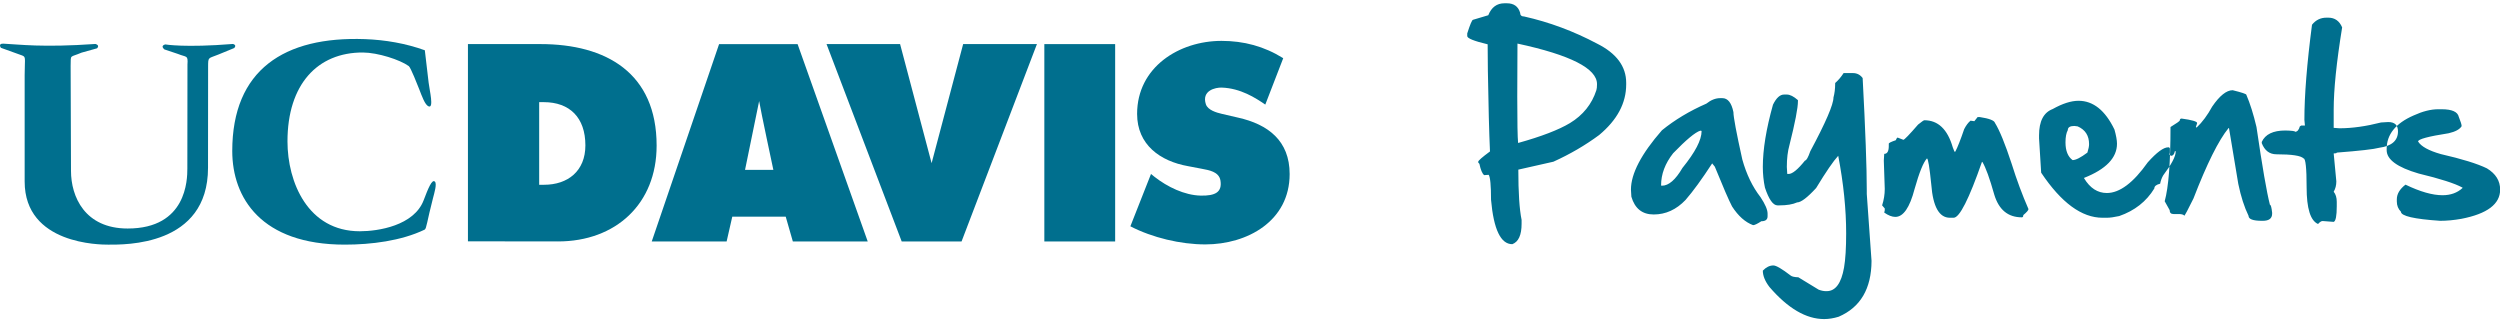
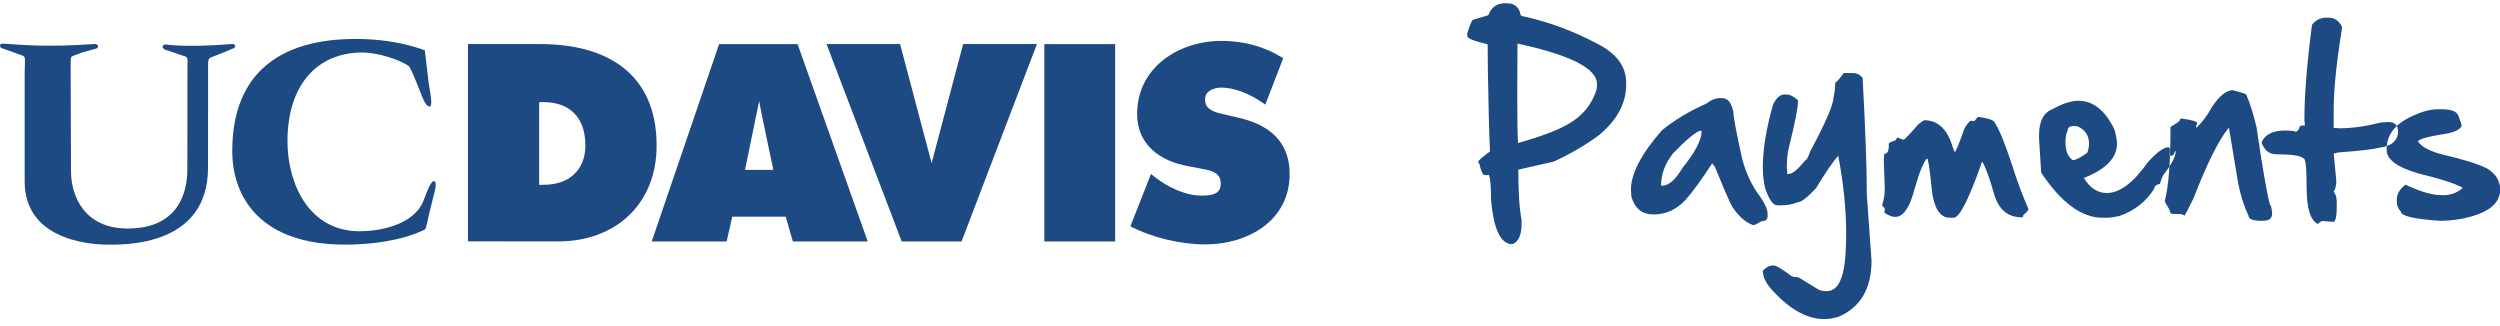
<svg xmlns="http://www.w3.org/2000/svg" viewBox="0 0 246 32" version="1.1">
  <defs />
  <g id="Page-1" stroke="none" stroke-width="1" fill="none" fill-rule="evenodd">
-     <g id="logocolor" transform="translate(-100, -41)" fill="#006F8E">
+     <g id="logocolor" transform="translate(-100, -41)" fill="#1D4A83">
      <g id="header" transform="translate(100, 29)">
        <g id="logo" transform="translate(0, 11.656)">
          <g id="logocolor">
            <path d="M74.7,10.288 L74.7,10.288 C74.829,11.116 76.098,17.058 76.098,17.058 L73.312,17.058 L74.7,10.288 Z M64.132,24.104 L71.5,24.104 L72.056,21.664 L77.315,21.664 L78.016,24.104 L85.384,24.104 L78.483,4.684 L70.759,4.684 L64.132,24.104 Z" id="Shape" fill-rule="nonzero" />
            <path d="M46.045,4.682 L53.182,4.682 C59.663,4.682 64.612,7.535 64.612,14.671 C64.612,20.421 60.576,24.101 54.91,24.101 L46.045,24.09 L46.045,4.682 Z M53.055,18.526 L53.532,18.526 C55.871,18.526 57.602,17.182 57.602,14.648 C57.602,11.919 56.066,10.395 53.498,10.395 L53.055,10.395 L53.055,18.526 Z" id="Shape" fill-rule="nonzero" />
            <path d="M41.803,5.291 L42.178,8.479 C42.268,9.236 42.719,11.049 42.164,10.806 C41.814,10.655 41.527,9.834 41.243,9.103 C41.098,8.733 40.408,6.98 40.226,6.849 C39.357,6.222 37.18,5.517 35.707,5.51 C31.239,5.494 28.288,8.653 28.288,14.256 C28.288,18.274 30.295,23.1 35.403,23.1 C37.232,23.1 40.734,22.544 41.687,20.05 C42.117,18.922 42.512,17.916 42.799,18.223 C43.009,18.443 42.735,19.349 42.608,19.836 C42.007,22.15 41.973,22.85 41.784,22.941 C39.476,24.05 36.517,24.416 33.927,24.416 C25.698,24.416 22.854,19.81 22.854,15.205 C22.854,7.215 27.97,3.906 35.907,4.194 C37.912,4.267 39.921,4.612 41.803,5.291" id="Shape" fill-rule="nonzero" />
            <path d="M17.492,5.646 L16.174,5.205 C15.729,4.822 16.269,4.715 16.269,4.715 C16.269,4.715 18.172,5.054 22.918,4.67 C22.918,4.67 23.335,4.748 23.049,5.07 L21.491,5.71 C20.478,6.133 20.478,5.889 20.478,6.955 L20.469,16.851 C20.469,24.591 12.259,24.417 10.66,24.417 C9.898,24.417 2.426,24.417 2.426,18.203 L2.426,7.729 C2.426,5.9 2.628,5.951 1.997,5.736 L0.09,5.049 C0.09,5.049 -0.232,4.614 0.341,4.64 C1.898,4.715 4.153,5.036 9.393,4.67 C9.393,4.67 9.853,4.776 9.552,5.098 L8.028,5.523 C6.822,6.042 6.981,5.646 6.95,6.832 L6.986,17.162 C6.986,19.695 8.344,22.83 12.563,22.83 C18.382,22.83 18.435,18.002 18.435,16.93 L18.446,6.7 C18.509,5.736 18.38,6.01 17.492,5.646" id="Shape" fill-rule="nonzero" />
            <path d="M111.229,22.612 L113.259,17.461 L113.616,17.751 C114.862,18.728 116.556,19.558 118.153,19.592 C119.582,19.621 120.278,19.256 120.091,18.1 C119.946,17.231 118.928,17.082 118.292,16.959 L116.894,16.692 C114.174,16.205 111.891,14.598 111.891,11.553 C111.891,6.947 116.031,4.367 120.196,4.367 C122.385,4.367 124.39,4.898 126.269,6.07 L124.504,10.637 C123.537,9.97 122.071,9.028 120.22,8.963 C119.607,8.94 118.214,9.249 118.659,10.606 C118.852,11.185 119.716,11.429 120.248,11.552 L121.823,11.917 C124.772,12.576 126.901,14.185 126.901,17.469 C126.901,22.102 122.738,24.394 118.599,24.394 C116.186,24.394 113.389,23.734 111.229,22.612" id="Shape" fill-rule="nonzero" />
            <rect id="Rectangle-path" fill-rule="nonzero" x="102.763" y="4.684" width="6.968" height="19.42" />
            <polygon id="Shape" fill-rule="nonzero" points="94.774 4.682 102.034 4.682 94.618 24.101 88.726 24.101 81.331 4.682 88.569 4.682 91.67 16.4" />
            <path d="M148.279,0.667 C148.959,0.667 149.392,0.975 149.579,1.593 C149.579,1.843 149.715,1.968 149.985,1.968 C152.455,2.523 154.842,3.411 157.145,4.632 C159.06,5.589 160.017,6.876 160.017,8.492 L160.017,8.659 C160.017,10.497 159.129,12.155 157.353,13.633 C155.993,14.639 154.495,15.513 152.857,16.255 L149.403,17.036 C149.403,19.284 149.51,20.931 149.725,21.979 L149.725,22.364 C149.725,23.474 149.42,24.143 148.809,24.372 C147.672,24.372 146.974,22.915 146.718,20.002 C146.718,18.593 146.641,17.775 146.489,17.546 L146.041,17.577 C145.854,17.431 145.698,17.06 145.573,16.463 L145.459,16.339 L145.459,16.255 C145.459,16.151 145.844,15.815 146.614,15.246 C146.53,13.387 146.461,10.737 146.406,7.296 L146.385,4.704 C145.046,4.385 144.376,4.115 144.376,3.893 L144.376,3.633 C144.661,2.738 144.852,2.29 144.949,2.29 L146.447,1.843 C146.759,1.059 147.29,0.667 148.039,0.667 L148.279,0.667 Z M149.319,4.632 C149.305,6.692 149.298,8.44 149.298,9.876 C149.298,12.367 149.326,13.879 149.382,14.413 C151.671,13.775 153.371,13.123 154.481,12.457 C155.771,11.673 156.638,10.594 157.082,9.221 C157.124,9.089 157.145,8.902 157.145,8.659 L157.145,8.617 C157.145,7.084 154.536,5.755 149.319,4.632 Z M169.476,10.001 C170.017,10.001 170.382,10.459 170.569,11.375 C170.569,11.854 170.86,13.407 171.443,16.037 C171.852,17.501 172.449,18.735 173.233,19.741 C173.698,20.442 173.93,20.983 173.93,21.365 L173.93,21.625 C173.93,21.951 173.725,22.114 173.316,22.114 C172.921,22.371 172.65,22.499 172.504,22.499 C171.734,22.215 171.044,21.601 170.434,20.657 C170.121,20.061 169.556,18.756 168.737,16.744 L168.477,16.422 C167.471,17.969 166.597,19.169 165.855,20.022 C164.946,20.973 163.902,21.448 162.723,21.448 C161.599,21.448 160.867,20.865 160.527,19.7 L160.485,19.003 C160.485,17.435 161.502,15.489 163.534,13.165 C164.797,12.138 166.254,11.264 167.905,10.542 C168.356,10.182 168.81,10.001 169.268,10.001 L169.476,10.001 Z M163.493,18.618 L163.534,18.618 C164.2,18.618 164.873,18.035 165.553,16.869 C166.809,15.322 167.437,14.115 167.437,13.248 L167.395,13.206 L167.301,13.206 C166.809,13.359 165.921,14.098 164.637,15.423 C163.846,16.429 163.451,17.48 163.451,18.576 L163.493,18.618 Z M182.328,7.535 C182.723,7.535 183.042,7.698 183.285,8.024 C183.556,13.137 183.691,16.831 183.691,19.107 L183.691,19.429 L184.159,26.016 C184.146,28.757 183.067,30.588 180.923,31.511 C180.424,31.664 179.948,31.74 179.497,31.74 C177.721,31.74 175.928,30.689 174.117,28.587 C173.68,28.018 173.462,27.48 173.462,26.974 C173.788,26.634 174.135,26.464 174.502,26.464 C174.773,26.464 175.342,26.797 176.209,27.463 C176.327,27.56 176.577,27.615 176.958,27.629 L178.956,28.847 C179.213,28.944 179.449,28.993 179.664,28.993 L179.747,28.993 C180.614,28.993 181.183,28.219 181.454,26.672 C181.593,25.874 181.662,24.75 181.662,23.3 C181.662,20.928 181.402,18.385 180.881,15.673 C180.396,16.2 179.671,17.258 178.707,18.846 C177.839,19.79 177.215,20.262 176.833,20.262 C176.403,20.456 175.821,20.553 175.085,20.553 L174.908,20.553 C174.471,20.553 174.058,19.97 173.67,18.805 C173.531,18.153 173.462,17.473 173.462,16.765 C173.462,15.059 173.795,13.019 174.461,10.646 C174.787,9.98 175.151,9.647 175.553,9.647 L175.824,9.647 C176.136,9.647 176.5,9.831 176.917,10.199 L176.917,10.303 C176.917,10.969 176.639,12.405 176.084,14.611 C175.911,15.222 175.824,15.94 175.824,16.765 L175.866,17.462 L176.001,17.462 C176.369,17.462 176.906,17.022 177.614,16.141 C177.746,16.141 177.919,15.836 178.134,15.225 C179.654,12.388 180.413,10.626 180.413,9.939 C180.524,9.529 180.58,9.082 180.58,8.596 L180.58,8.513 C180.878,8.256 181.155,7.93 181.412,7.535 L182.328,7.535 Z M194.815,11.864 C195.738,12.003 196.234,12.193 196.304,12.436 C196.761,13.172 197.309,14.514 197.948,16.463 C198.44,18.038 198.992,19.523 199.602,20.917 C199.602,21.028 199.432,21.226 199.092,21.51 C199.092,21.656 199.044,21.729 198.947,21.729 C197.594,21.729 196.692,20.99 196.241,19.512 C195.783,17.889 195.391,16.81 195.065,16.276 L195.024,16.276 C193.747,19.939 192.817,21.771 192.235,21.771 L191.87,21.771 C190.816,21.771 190.205,20.685 190.039,18.513 C189.866,16.793 189.723,15.933 189.612,15.933 C189.258,16.314 188.853,17.317 188.395,18.94 C187.916,20.772 187.285,21.687 186.501,21.687 C186.175,21.687 185.811,21.545 185.408,21.261 L185.46,21.042 L185.46,20.855 L185.2,20.553 C185.373,20.012 185.46,19.474 185.46,18.94 L185.367,16.141 L185.408,15.485 C185.706,15.485 185.856,15.229 185.856,14.715 L185.856,14.486 C185.856,14.41 186.085,14.296 186.542,14.143 C186.612,13.969 186.674,13.883 186.73,13.883 L187.292,14.101 C187.403,14.087 187.885,13.588 188.738,12.603 C189.092,12.318 189.297,12.176 189.352,12.176 C190.705,12.176 191.638,13.064 192.151,14.84 L192.318,15.267 L192.401,15.267 C192.63,14.83 192.921,14.091 193.275,13.05 C193.463,12.683 193.671,12.405 193.9,12.218 L194.274,12.27 L194.597,11.864 L194.815,11.864 Z M204.524,10.261 C205.974,10.261 207.154,11.205 208.063,13.092 C208.229,13.688 208.312,14.153 208.312,14.486 C208.312,15.874 207.234,16.994 205.076,17.847 L205.076,17.889 C205.659,18.853 206.404,19.336 207.313,19.336 C208.576,19.336 209.918,18.33 211.341,16.318 C212.222,15.333 212.891,14.84 213.349,14.84 L213.432,14.84 L213.515,14.934 L213.515,15.36 L213.474,15.527 C213.488,15.596 213.543,15.645 213.64,15.673 C213.828,15.673 213.949,15.523 214.005,15.225 L214.088,15.225 L214.088,15.267 C214.088,15.739 213.678,16.515 212.86,17.598 C212.714,17.848 212.614,18.122 212.558,18.42 C212.177,18.51 211.986,18.666 211.986,18.888 C211.202,20.172 210.05,21.077 208.531,21.604 C208.031,21.715 207.626,21.771 207.313,21.771 L206.887,21.771 C204.84,21.771 202.828,20.293 200.851,17.338 L200.643,13.966 L200.643,13.654 C200.643,12.273 201.09,11.413 201.985,11.073 C202.95,10.532 203.796,10.261 204.524,10.261 Z M203.244,14.351 C203.244,15.177 203.477,15.759 203.942,16.099 C204.254,16.099 204.739,15.853 205.399,15.36 C205.51,15.014 205.565,14.736 205.565,14.528 C205.565,13.688 205.19,13.106 204.441,12.78 L204.119,12.738 C203.688,12.738 203.473,12.873 203.473,13.144 C203.321,13.421 203.244,13.824 203.244,14.351 Z M219.697,9.221 C220.592,9.443 221.039,9.592 221.039,9.668 C221.407,10.522 221.74,11.579 222.038,12.842 C222.607,16.734 223.048,19.284 223.36,20.491 C223.45,20.491 223.523,20.754 223.578,21.282 L223.578,21.365 C223.578,21.837 223.273,22.072 222.663,22.072 L222.579,22.072 C221.698,22.072 221.258,21.909 221.258,21.583 C220.841,20.73 220.505,19.682 220.248,18.441 L219.333,12.946 L219.291,12.946 C218.313,14.139 217.161,16.45 215.836,19.877 C215.288,20.994 214.983,21.563 214.92,21.583 C214.92,21.493 214.778,21.434 214.494,21.406 L213.88,21.406 C213.623,21.406 213.495,21.278 213.495,21.021 L213.006,20.147 C213.387,18.76 213.578,16.325 213.578,12.842 C214.161,12.488 214.466,12.273 214.494,12.197 C214.494,12.072 214.553,12.01 214.671,12.01 C215.69,12.148 216.2,12.297 216.2,12.457 L216.075,12.842 L216.117,12.884 L216.159,12.884 C216.714,12.356 217.22,11.673 217.678,10.834 C218.413,9.758 219.086,9.221 219.697,9.221 Z M229.104,2.082 C229.742,2.082 230.197,2.401 230.467,3.039 C229.912,6.46 229.635,9.158 229.635,11.135 L229.635,12.925 L230.207,12.967 C231.442,12.967 232.805,12.776 234.297,12.395 L235.004,12.353 C235.643,12.353 235.962,12.658 235.962,13.269 C235.962,14.178 235.351,14.715 234.13,14.882 C233.589,15.027 232.191,15.187 229.937,15.36 C229.937,15.416 229.836,15.444 229.635,15.444 L229.895,18.191 C229.895,18.572 229.808,18.912 229.635,19.211 C229.836,19.454 229.937,19.787 229.937,20.21 L229.937,20.636 C229.937,21.594 229.836,22.107 229.635,22.176 L228.542,22.093 C228.417,22.093 228.268,22.19 228.095,22.385 C227.345,22.059 226.971,20.851 226.971,18.763 C226.971,16.876 226.87,15.933 226.669,15.933 C226.412,15.662 225.524,15.527 224.005,15.527 C223.325,15.527 222.843,15.163 222.558,14.434 L222.558,14.309 C222.898,13.56 223.672,13.185 224.879,13.185 C225.517,13.199 225.836,13.241 225.836,13.31 C226.052,13.31 226.208,13.133 226.305,12.78 L226.44,12.696 L226.804,12.696 L226.752,12.134 C226.752,9.72 227.002,6.602 227.501,2.779 C227.869,2.314 228.344,2.082 228.927,2.082 L229.104,2.082 Z M240.26,11.094 C241.272,11.094 241.834,11.344 241.945,11.843 C242.133,12.308 242.226,12.613 242.226,12.759 C242.039,13.071 241.612,13.303 240.946,13.456 C238.941,13.768 237.939,14.039 237.939,14.268 C238.237,14.753 238.983,15.166 240.176,15.506 C242.264,15.985 243.777,16.453 244.713,16.911 C245.581,17.438 246.014,18.135 246.014,19.003 C246.014,20.425 244.745,21.382 242.205,21.875 C241.463,22.007 240.766,22.072 240.114,22.072 C237.54,21.899 236.253,21.601 236.253,21.177 C235.983,20.907 235.847,20.57 235.847,20.168 L235.847,19.96 C235.847,19.433 236.132,18.951 236.701,18.513 C238.137,19.207 239.351,19.554 240.343,19.554 C241.141,19.554 241.796,19.318 242.31,18.846 L242.31,18.805 C241.567,18.396 240.131,17.934 238.001,17.421 C235.899,16.81 234.848,16.044 234.848,15.121 L234.848,14.996 C234.848,13.574 235.729,12.478 237.491,11.708 C238.386,11.298 239.195,11.094 239.916,11.094 L240.26,11.094 Z" id="Payments" />
          </g>
        </g>
      </g>
    </g>
  </g>
</svg>
